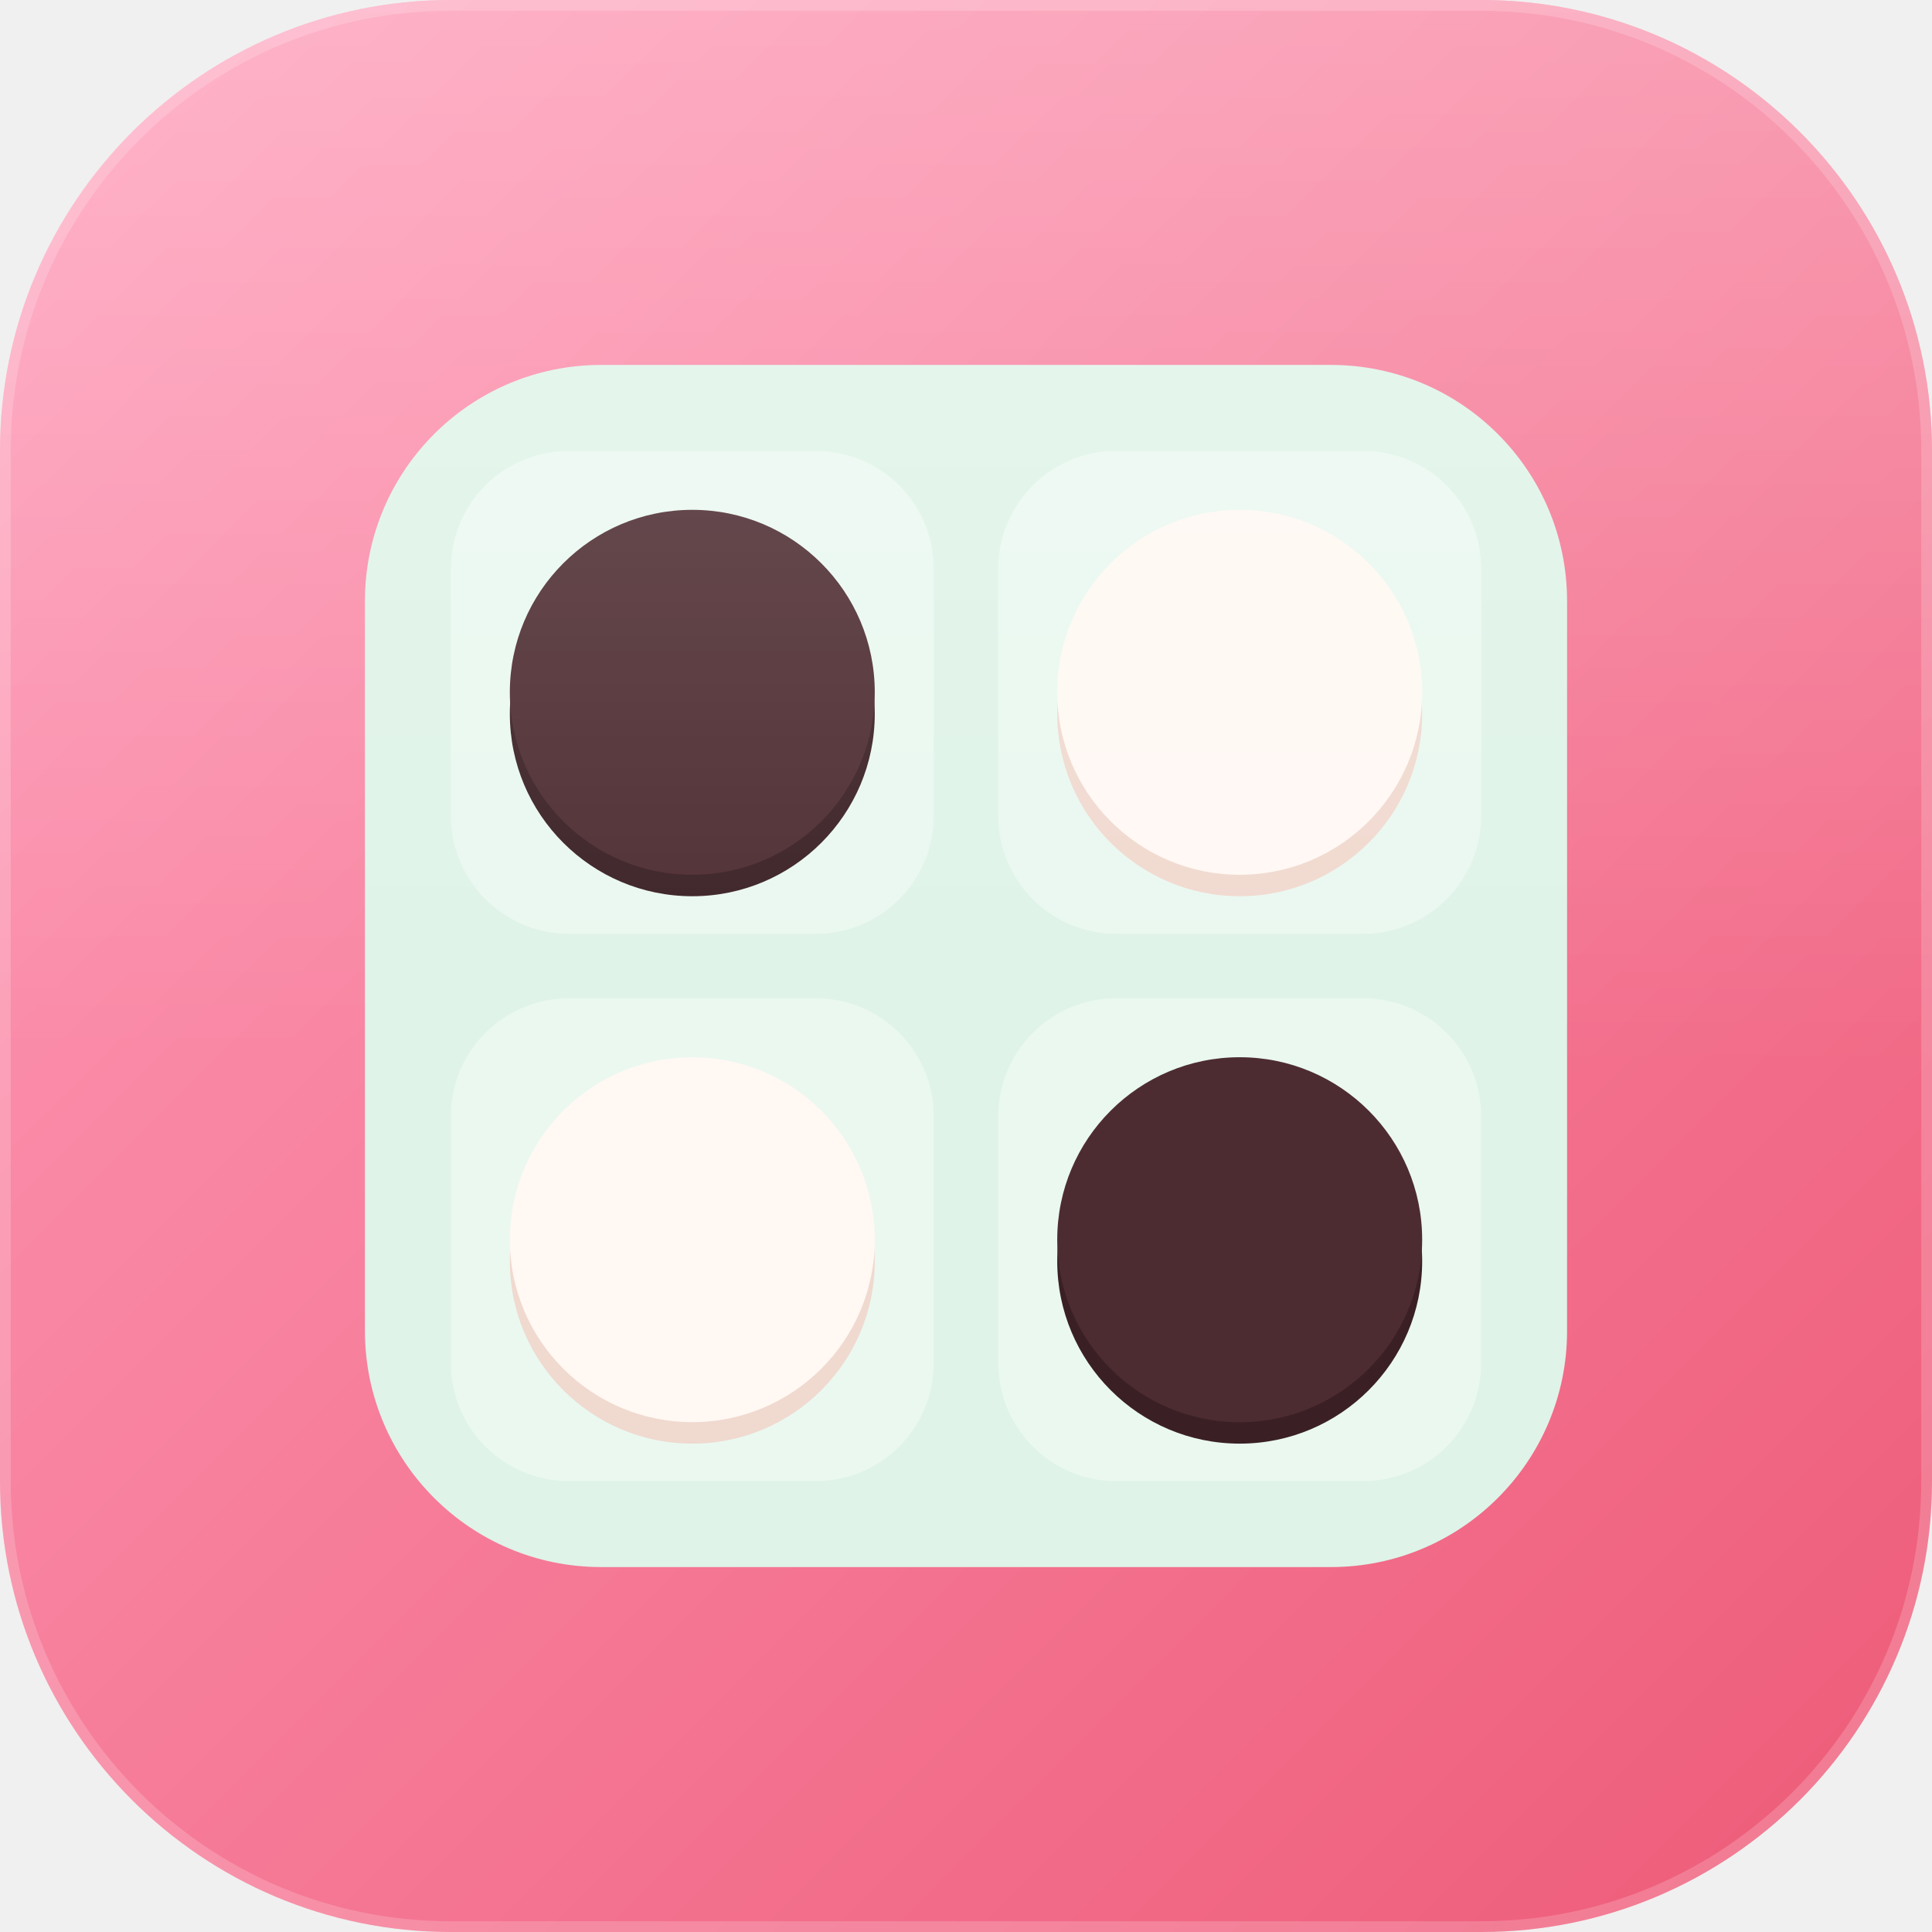
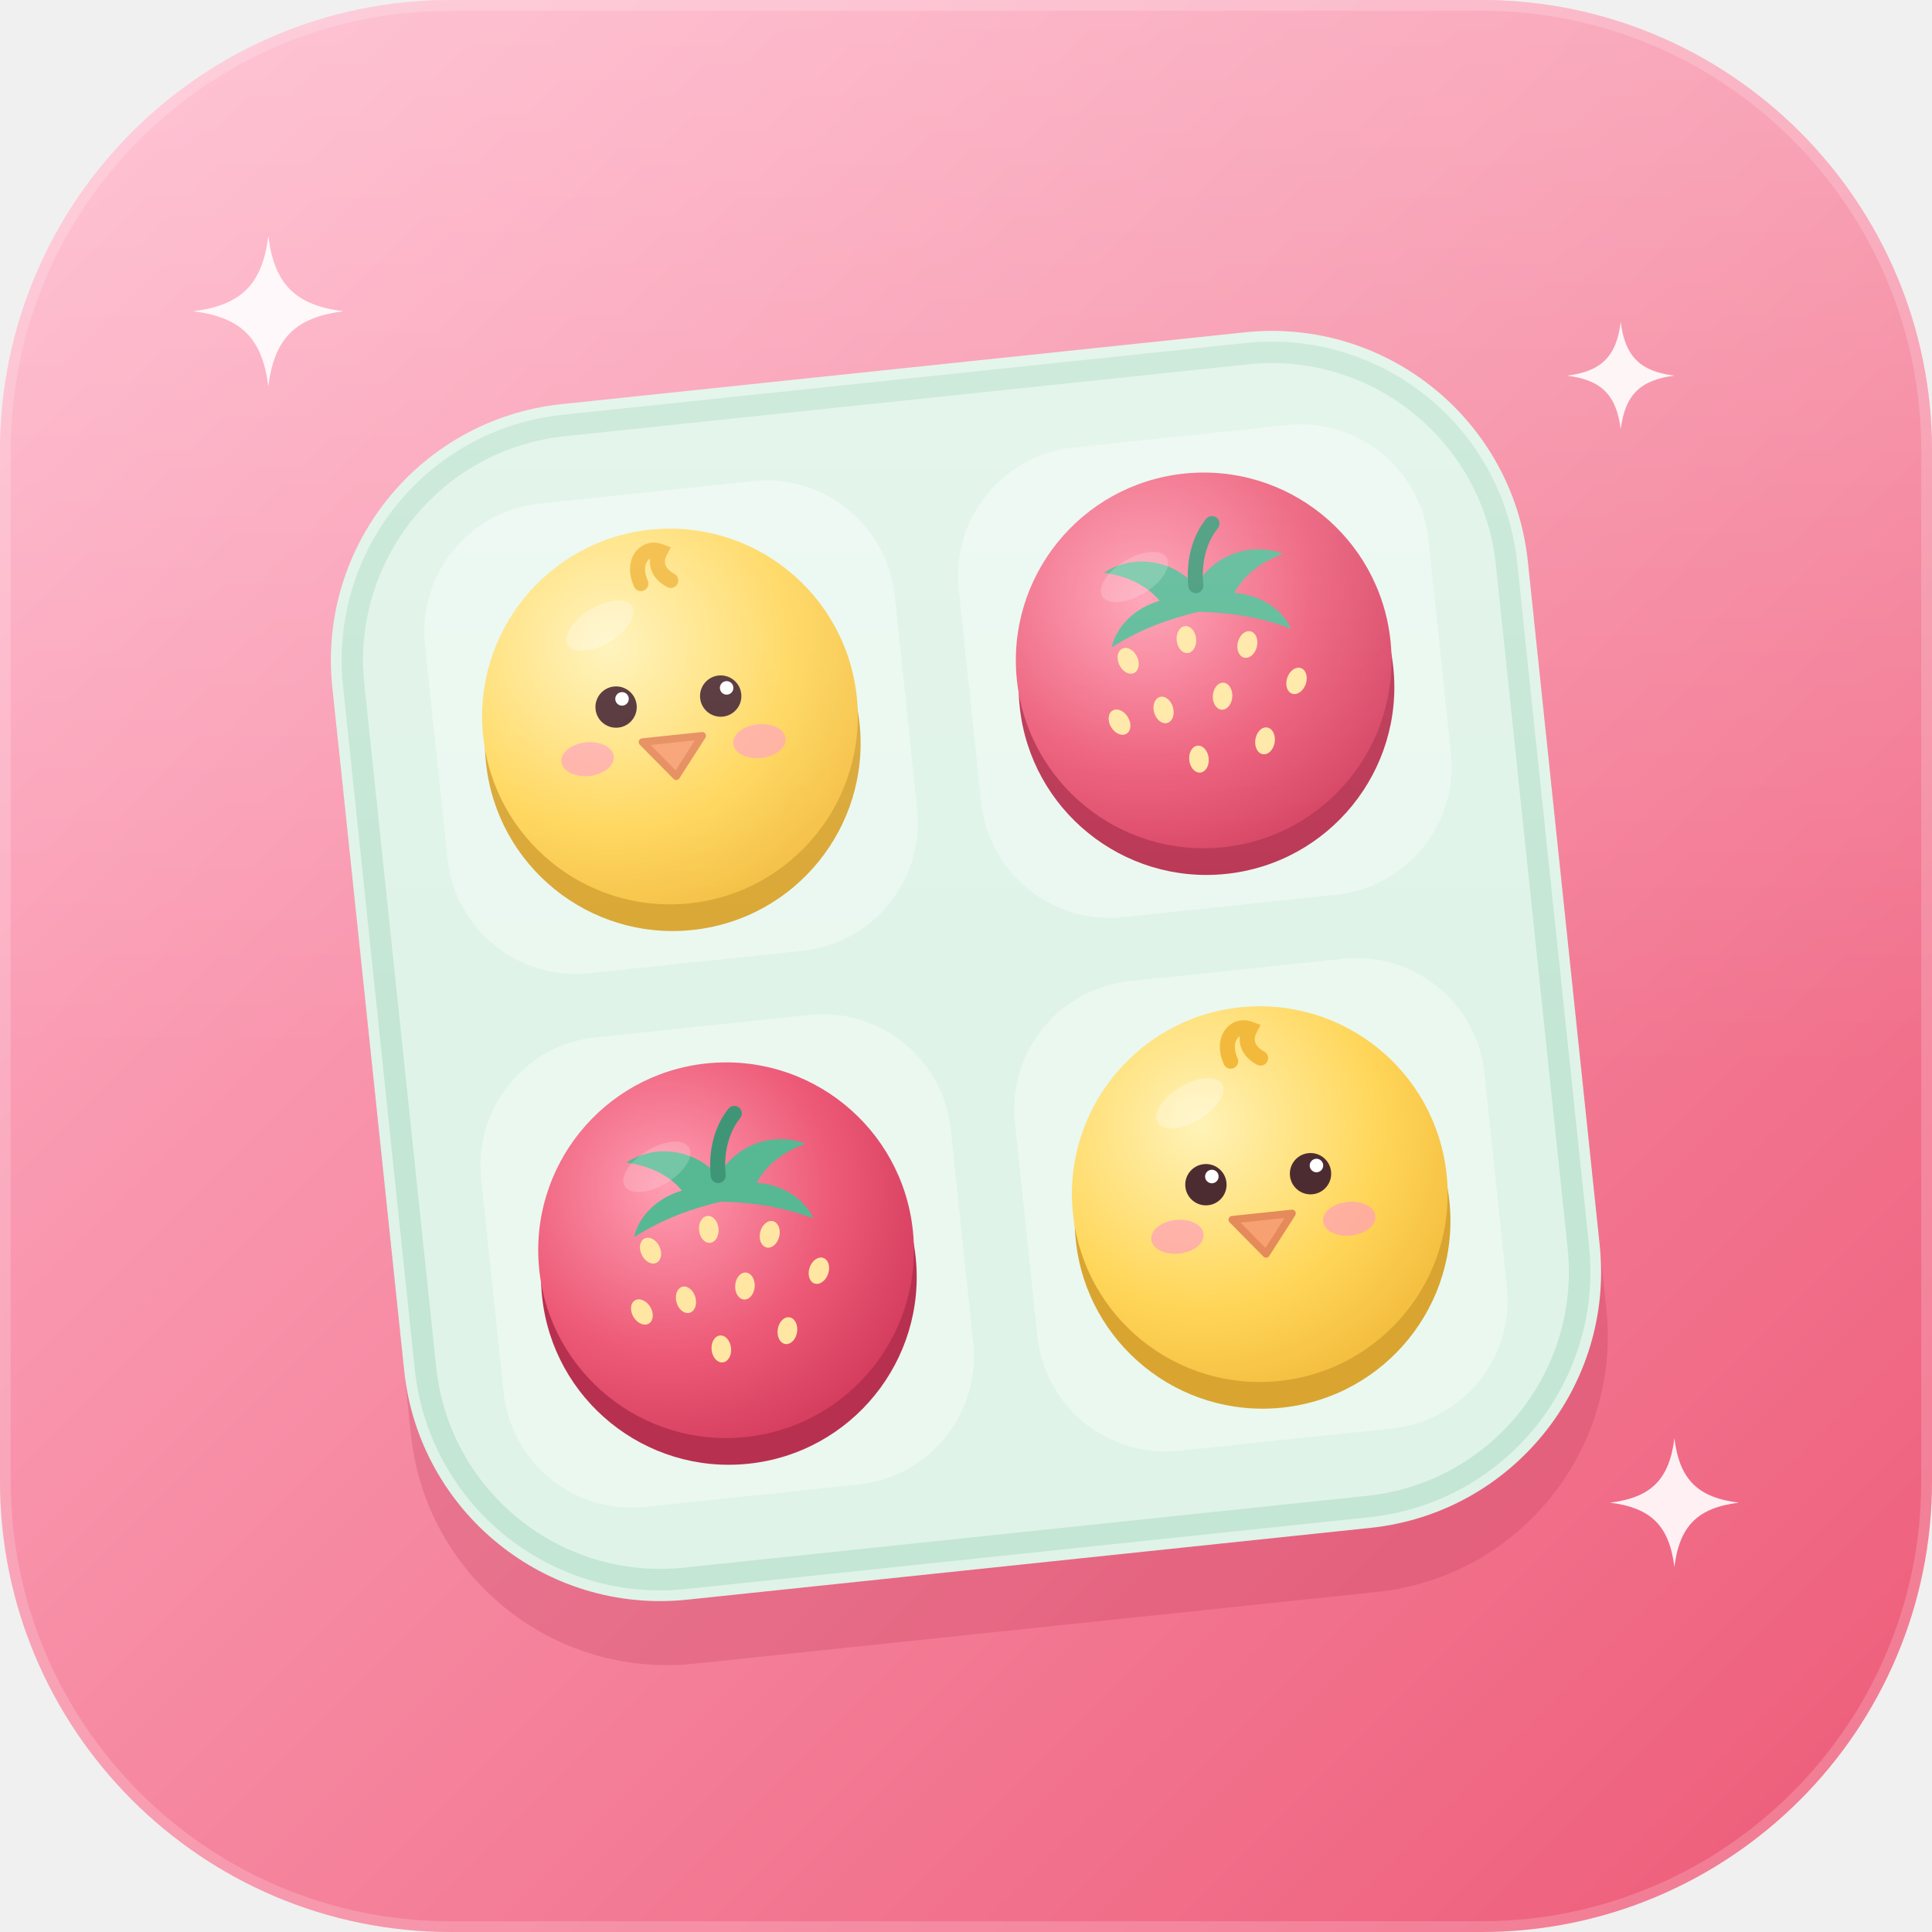
<svg xmlns="http://www.w3.org/2000/svg" viewBox="0 0 180 180" role="img" aria-label="reversi">
  <defs>
    <clipPath id="clip-reversi">
      <rect x="0" y="0" width="180" height="180" rx="42" ry="42" />
    </clipPath>
    <linearGradient id="hl-reversi" x1="0" y1="0" x2="0" y2="1">
      <stop offset="0%" stop-color="white" stop-opacity="0.25" />
      <stop offset="55%" stop-color="white" stop-opacity="0" />
    </linearGradient>
  </defs>
  <defs>
    <linearGradient id="bg-reversi" x1="0" y1="0" x2="1" y2="1">
-       <stop offset="0%" stop-color="#ff9ebb" />
+       <stop offset="0%" stop-color="#ffb6cb" />
      <stop offset="100%" stop-color="#ed5a77" />
    </linearGradient>
  </defs>
  <rect x="0" y="0" width="180" height="180" rx="42" ry="42" fill="url(#bg-reversi)" />
+   <defs>
+     <radialGradient id="fluff-reversi" cx="0.36" cy="0.3" r="0.8">
+       <stop offset="0" stop-color="#fff3b8" />
+       <stop offset="0.6" stop-color="#ffd659" />
+       <stop offset="1" stop-color="#f2b93b" />
+     </radialGradient>
+     <radialGradient id="berry-reversi" cx="0.36" cy="0.32" r="0.8">
+       <stop offset="0" stop-color="#ff9db2" />
+       <stop offset="0.55" stop-color="#ed5a77" />
+       <stop offset="1" stop-color="#cf3658" />
+     </radialGradient>
+   </defs>
  <g clip-path="url(#clip-reversi)">
-     <rect x="34" y="34" width="112" height="112" rx="22" fill="#dff3e8" />
-     <g fill="#eaf8f0">
-       <rect x="42" y="42" width="45" height="45" rx="11" />
-       <rect x="93" y="42" width="45" height="45" rx="11" />
-       <rect x="42" y="93" width="45" height="45" rx="11" />
-       <rect x="93" y="93" width="45" height="45" rx="11" />
+     <g fill-opacity="0.9">
+       <path transform="translate(18 22) scale(1.4)" fill="white" d="M5 0 C5.4 3.2 6.8 4.6 10 5 C6.8 5.4 5.4 6.8 5 10 C4.6 6.8 3.2 5.4 0 5 C3.2 4.6 4.6 3.2 5 0 Z" />
+       <path transform="translate(146 30) scale(1)" fill="white" d="M5 0 C5.4 3.2 6.8 4.6 10 5 C6.8 5.4 5.4 6.8 5 10 C4.6 6.8 3.2 5.4 0 5 C3.2 4.6 4.6 3.2 5 0 Z" />
+       <path transform="translate(150 134) scale(1.2)" fill="white" d="M5 0 C5.4 3.2 6.8 4.6 10 5 C6.8 5.4 5.4 6.8 5 10 C4.6 6.8 3.2 5.4 0 5 C3.2 4.6 4.6 3.2 5 0 Z" />
    </g>
-     <g>
-       <circle cx="64.5" cy="66.5" r="17" fill="#3a2025" />
-       <circle cx="64.5" cy="64.5" r="17" fill="#4d2c31" />
-       <circle cx="115.5" cy="117.5" r="17" fill="#3a2025" />
-       <circle cx="115.5" cy="115.5" r="17" fill="#4d2c31" />
-       <circle cx="115.5" cy="66.5" r="17" fill="#f0d9cf" />
-       <circle cx="115.5" cy="64.5" r="17" fill="#fff8f3" />
-       <circle cx="64.5" cy="117.5" r="17" fill="#f0d9cf" />
-       <circle cx="64.5" cy="115.5" r="17" fill="#fff8f3" />
+     <g transform="rotate(-6 90 90)">
+       <rect x="34" y="40" width="112" height="112" rx="24" fill="#b8304f" fill-opacity="0.22" />
+       <rect x="34" y="34" width="112" height="112" rx="24" fill="#dff3e8" />
+       <rect x="36" y="36" width="108" height="108" rx="22" fill="none" stroke="#c4e6d4" stroke-width="2" />
+       <g fill="#eaf8f0">
+         <rect x="43" y="43" width="44" height="44" rx="12" />
+         <rect x="93" y="43" width="44" height="44" rx="12" />
+         <rect x="43" y="93" width="44" height="44" rx="12" />
+         <rect x="93" y="93" width="44" height="44" rx="12" />
+       </g>
+       <circle cx="65" cy="66.5" r="17.5" fill="#d9a530" />
+       <g transform="translate(47.5 46.5) scale(0.35)">
+         <circle cx="50" cy="50" r="50" fill="url(#fluff-reversi)" />
+         <path d="M46 14 C44 8 48 4 52 6 C50 9 51 12 54 14" fill="none" stroke="#f2b93b" stroke-width="4" stroke-linecap="round" />
+         <circle cx="36" cy="46" r="5.5" fill="#4d2c31" />
+         <circle cx="64" cy="46" r="5.5" fill="#4d2c31" />
+         <circle cx="37.8" cy="44" r="1.8" fill="#ffffff" />
+         <circle cx="65.8" cy="44" r="1.8" fill="#ffffff" />
+         <ellipse cx="27" cy="59" rx="7" ry="4.5" fill="#ff9ebb" fill-opacity="0.7" />
+         <ellipse cx="73" cy="59" rx="7" ry="4.5" fill="#ff9ebb" fill-opacity="0.7" />
+         <path d="M42 56 L58 56 L50 66 Z" fill="#f7a072" stroke="#e58a5a" stroke-width="2" stroke-linejoin="round" />
+         <ellipse cx="34" cy="24" rx="10" ry="5" fill="#ffffff" fill-opacity="0.3" transform="rotate(-25 34 24)" />
+       </g>
+       <circle cx="115" cy="66.5" r="17.5" fill="#b8304f" />
+       <g transform="translate(97.5 46.5) scale(0.35)">
+         <circle cx="50" cy="50" r="50" fill="url(#berry-reversi)" />
+         <g fill="#ffe7a3">
+           <ellipse cx="30" cy="48" rx="2.6" ry="3.6" transform="rotate(-20 30 48)" />
+           <ellipse cx="46" cy="44" rx="2.6" ry="3.6" />
+           <ellipse cx="62" cy="47" rx="2.6" ry="3.6" transform="rotate(20 62 47)" />
+           <ellipse cx="74" cy="58" rx="2.6" ry="3.6" transform="rotate(25 74 58)" />
+           <ellipse cx="38" cy="62" rx="2.6" ry="3.6" transform="rotate(-10 38 62)" />
+           <ellipse cx="54" cy="60" rx="2.6" ry="3.6" transform="rotate(10 54 60)" />
+           <ellipse cx="26" cy="64" rx="2.6" ry="3.6" transform="rotate(-25 26 64)" />
+           <ellipse cx="46" cy="76" rx="2.6" ry="3.6" />
+           <ellipse cx="64" cy="73" rx="2.6" ry="3.6" transform="rotate(15 64 73)" />
+         </g>
+         <path d="M50 30 C44 22 34 20 26 24 C34 26 38 30 40 33 C34 34 28 38 26 44 C34 40 42 38 50 37 C58 38 66 40 74 44 C72 38 66 34 60 33 C62 30 66 26 74 24 C66 20 56 22 50 30 Z" fill="#57b894" />
+         <path d="M50 30 C50 24 52 18 56 14" fill="none" stroke="#3f9677" stroke-width="4" stroke-linecap="round" />
+         <ellipse cx="34" cy="26" rx="10" ry="5" fill="#ffffff" fill-opacity="0.18" transform="rotate(-25 34 26)" />
+       </g>
+       <circle cx="65" cy="116.5" r="17.5" fill="#b8304f" />
+       <g transform="translate(47.5 96.5) scale(0.35)">
+         <circle cx="50" cy="50" r="50" fill="url(#berry-reversi)" />
+         <g fill="#ffe7a3">
+           <ellipse cx="30" cy="48" rx="2.6" ry="3.6" transform="rotate(-20 30 48)" />
+           <ellipse cx="46" cy="44" rx="2.6" ry="3.6" />
+           <ellipse cx="62" cy="47" rx="2.6" ry="3.6" transform="rotate(20 62 47)" />
+           <ellipse cx="74" cy="58" rx="2.6" ry="3.6" transform="rotate(25 74 58)" />
+           <ellipse cx="38" cy="62" rx="2.6" ry="3.6" transform="rotate(-10 38 62)" />
+           <ellipse cx="54" cy="60" rx="2.6" ry="3.6" transform="rotate(10 54 60)" />
+           <ellipse cx="26" cy="64" rx="2.6" ry="3.6" transform="rotate(-25 26 64)" />
+           <ellipse cx="46" cy="76" rx="2.6" ry="3.6" />
+           <ellipse cx="64" cy="73" rx="2.6" ry="3.6" transform="rotate(15 64 73)" />
+         </g>
+         <path d="M50 30 C44 22 34 20 26 24 C34 26 38 30 40 33 C34 34 28 38 26 44 C34 40 42 38 50 37 C58 38 66 40 74 44 C72 38 66 34 60 33 C62 30 66 26 74 24 C66 20 56 22 50 30 Z" fill="#57b894" />
+         <path d="M50 30 C50 24 52 18 56 14" fill="none" stroke="#3f9677" stroke-width="4" stroke-linecap="round" />
+         <ellipse cx="34" cy="26" rx="10" ry="5" fill="#ffffff" fill-opacity="0.18" transform="rotate(-25 34 26)" />
+       </g>
+       <circle cx="115" cy="116.5" r="17.5" fill="#d9a530" />
+       <g transform="translate(97.5 96.5) scale(0.35)">
+         <circle cx="50" cy="50" r="50" fill="url(#fluff-reversi)" />
+         <path d="M46 14 C44 8 48 4 52 6 C50 9 51 12 54 14" fill="none" stroke="#f2b93b" stroke-width="4" stroke-linecap="round" />
+         <circle cx="36" cy="46" r="5.5" fill="#4d2c31" />
+         <circle cx="64" cy="46" r="5.5" fill="#4d2c31" />
+         <circle cx="37.8" cy="44" r="1.8" fill="#ffffff" />
+         <circle cx="65.8" cy="44" r="1.8" fill="#ffffff" />
+         <ellipse cx="27" cy="59" rx="7" ry="4.5" fill="#ff9ebb" fill-opacity="0.7" />
+         <ellipse cx="73" cy="59" rx="7" ry="4.5" fill="#ff9ebb" fill-opacity="0.7" />
+         <path d="M42 56 L58 56 L50 66 Z" fill="#f7a072" stroke="#e58a5a" stroke-width="2" stroke-linejoin="round" />
+         <ellipse cx="34" cy="24" rx="10" ry="5" fill="#ffffff" fill-opacity="0.3" transform="rotate(-25 34 24)" />
+       </g>
    </g>
  </g>
  <g clip-path="url(#clip-reversi)">
    <rect x="0" y="0" width="180" height="180" fill="url(#hl-reversi)" />
    <rect x="0.5" y="0.5" width="179" height="179" rx="41.5" ry="41.5" fill="none" stroke="white" stroke-opacity="0.18" stroke-width="1" />
  </g>
</svg>
